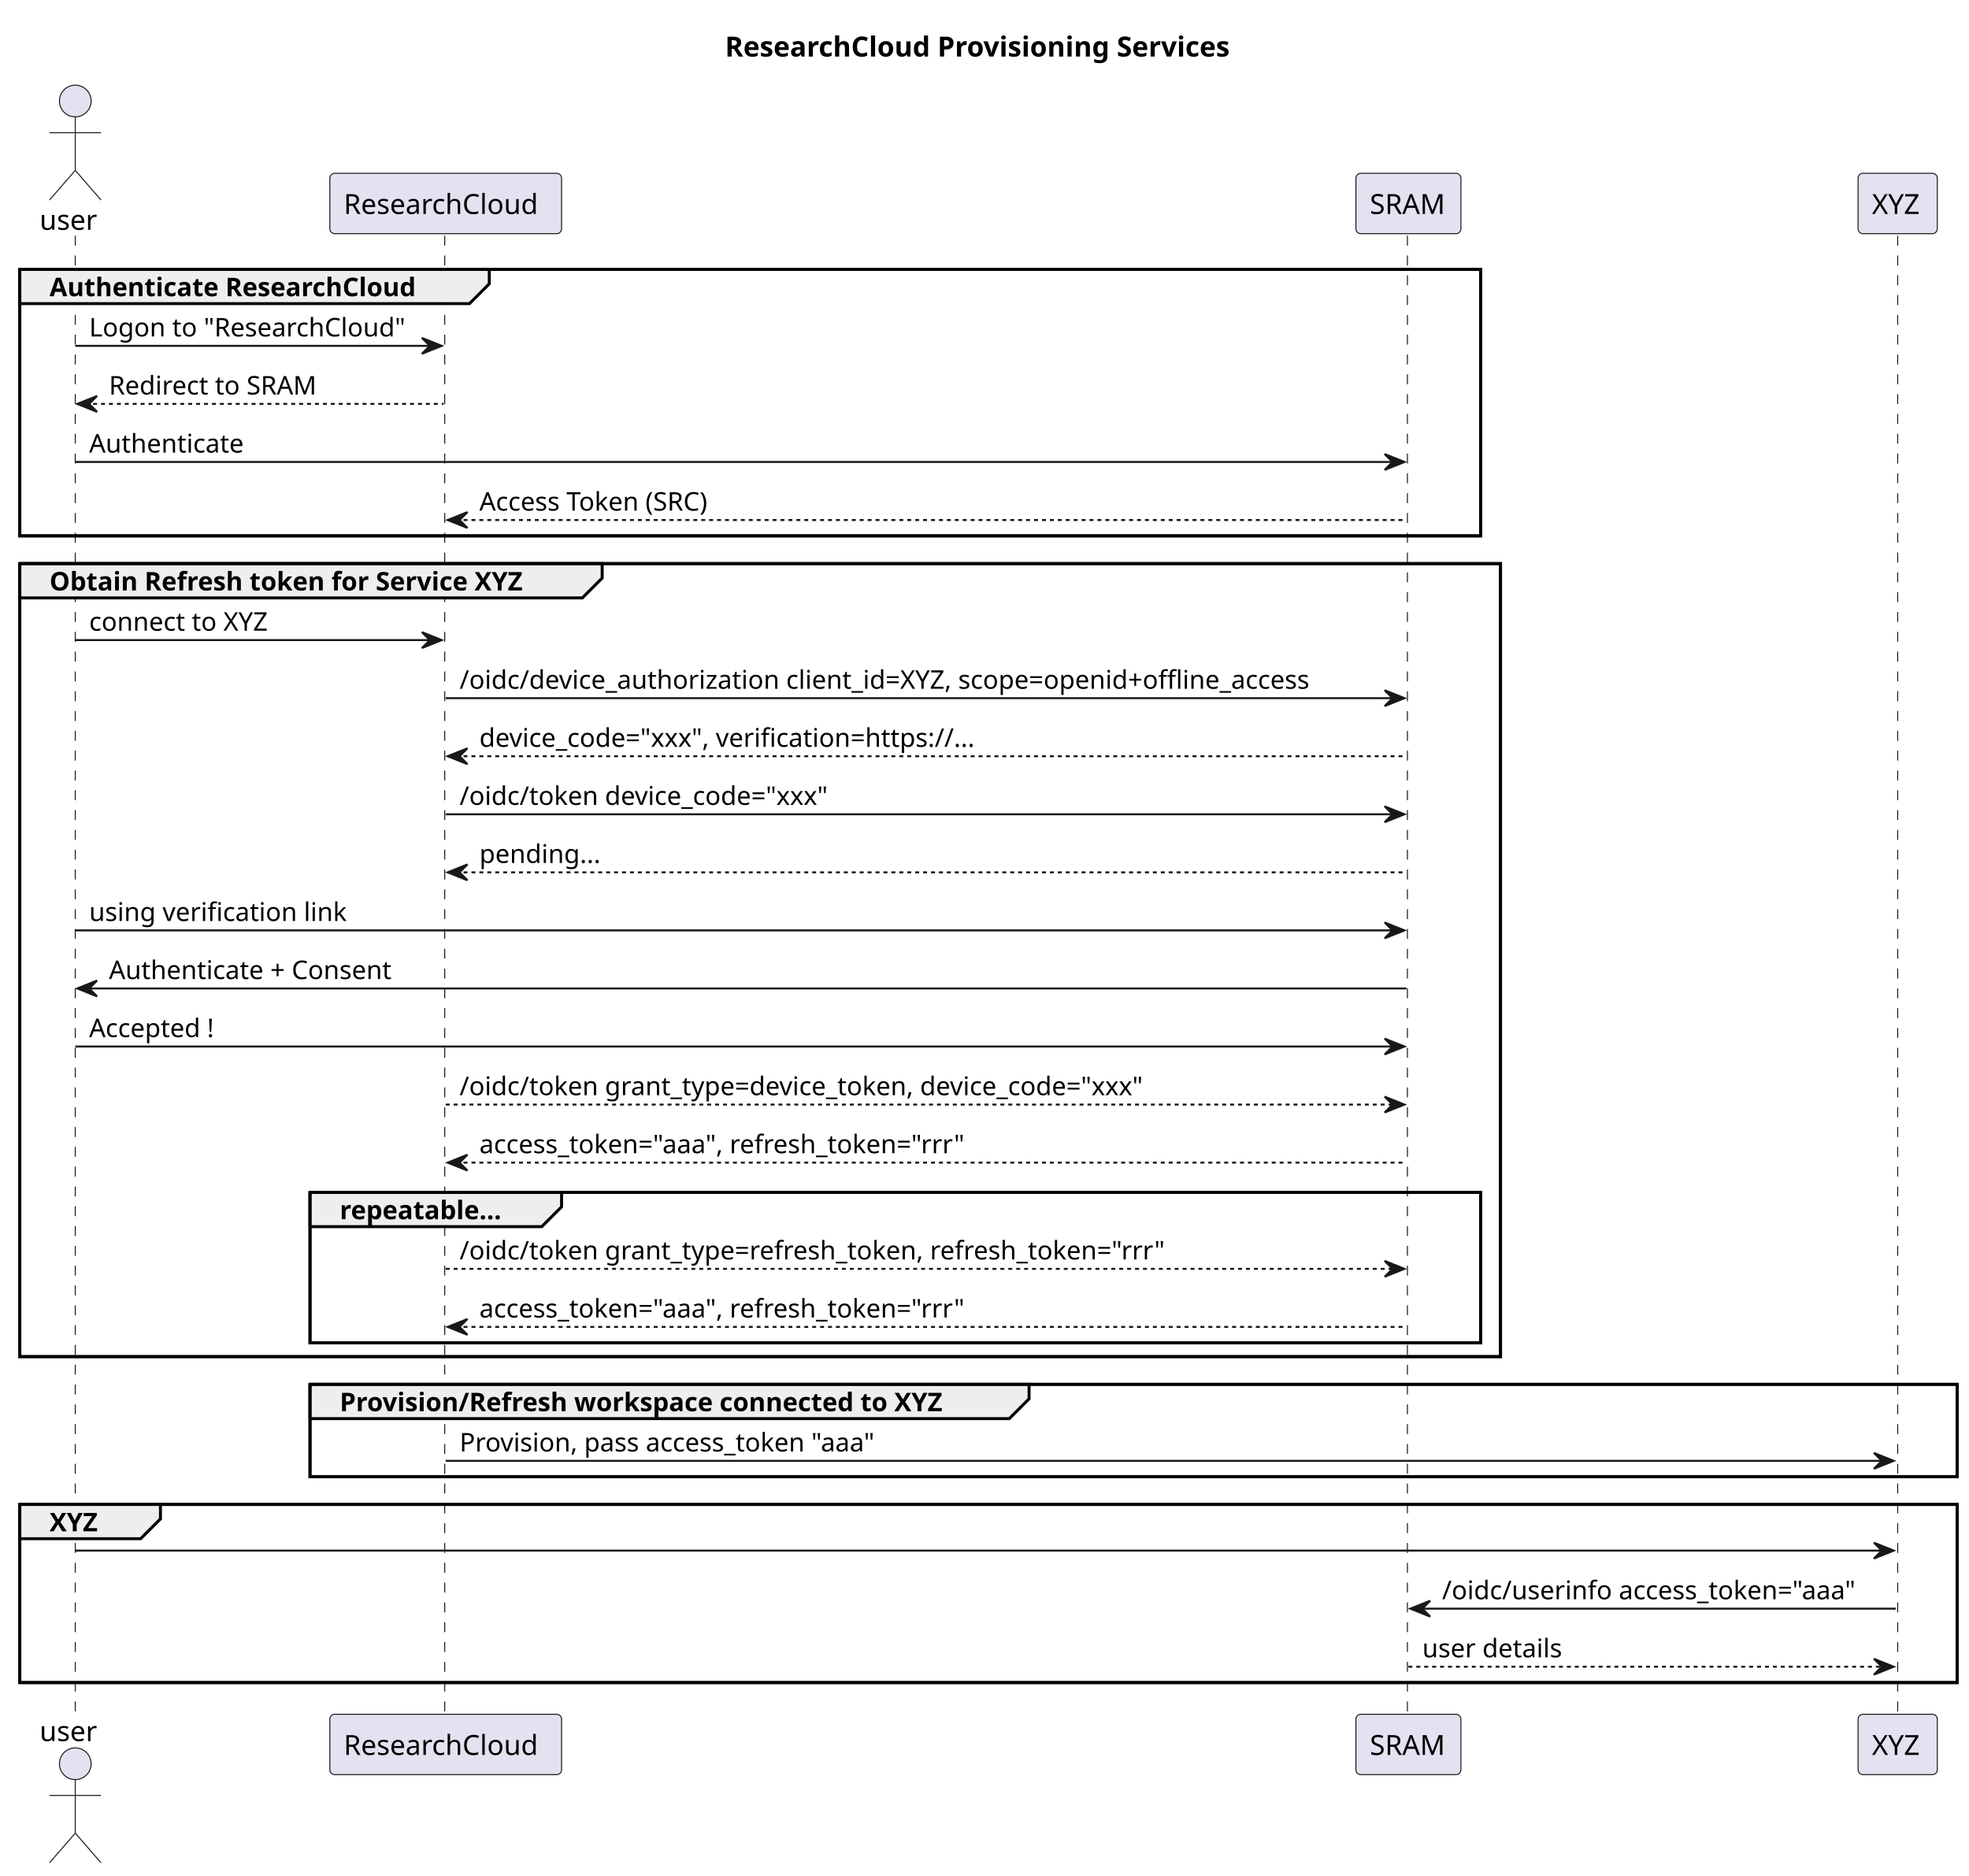
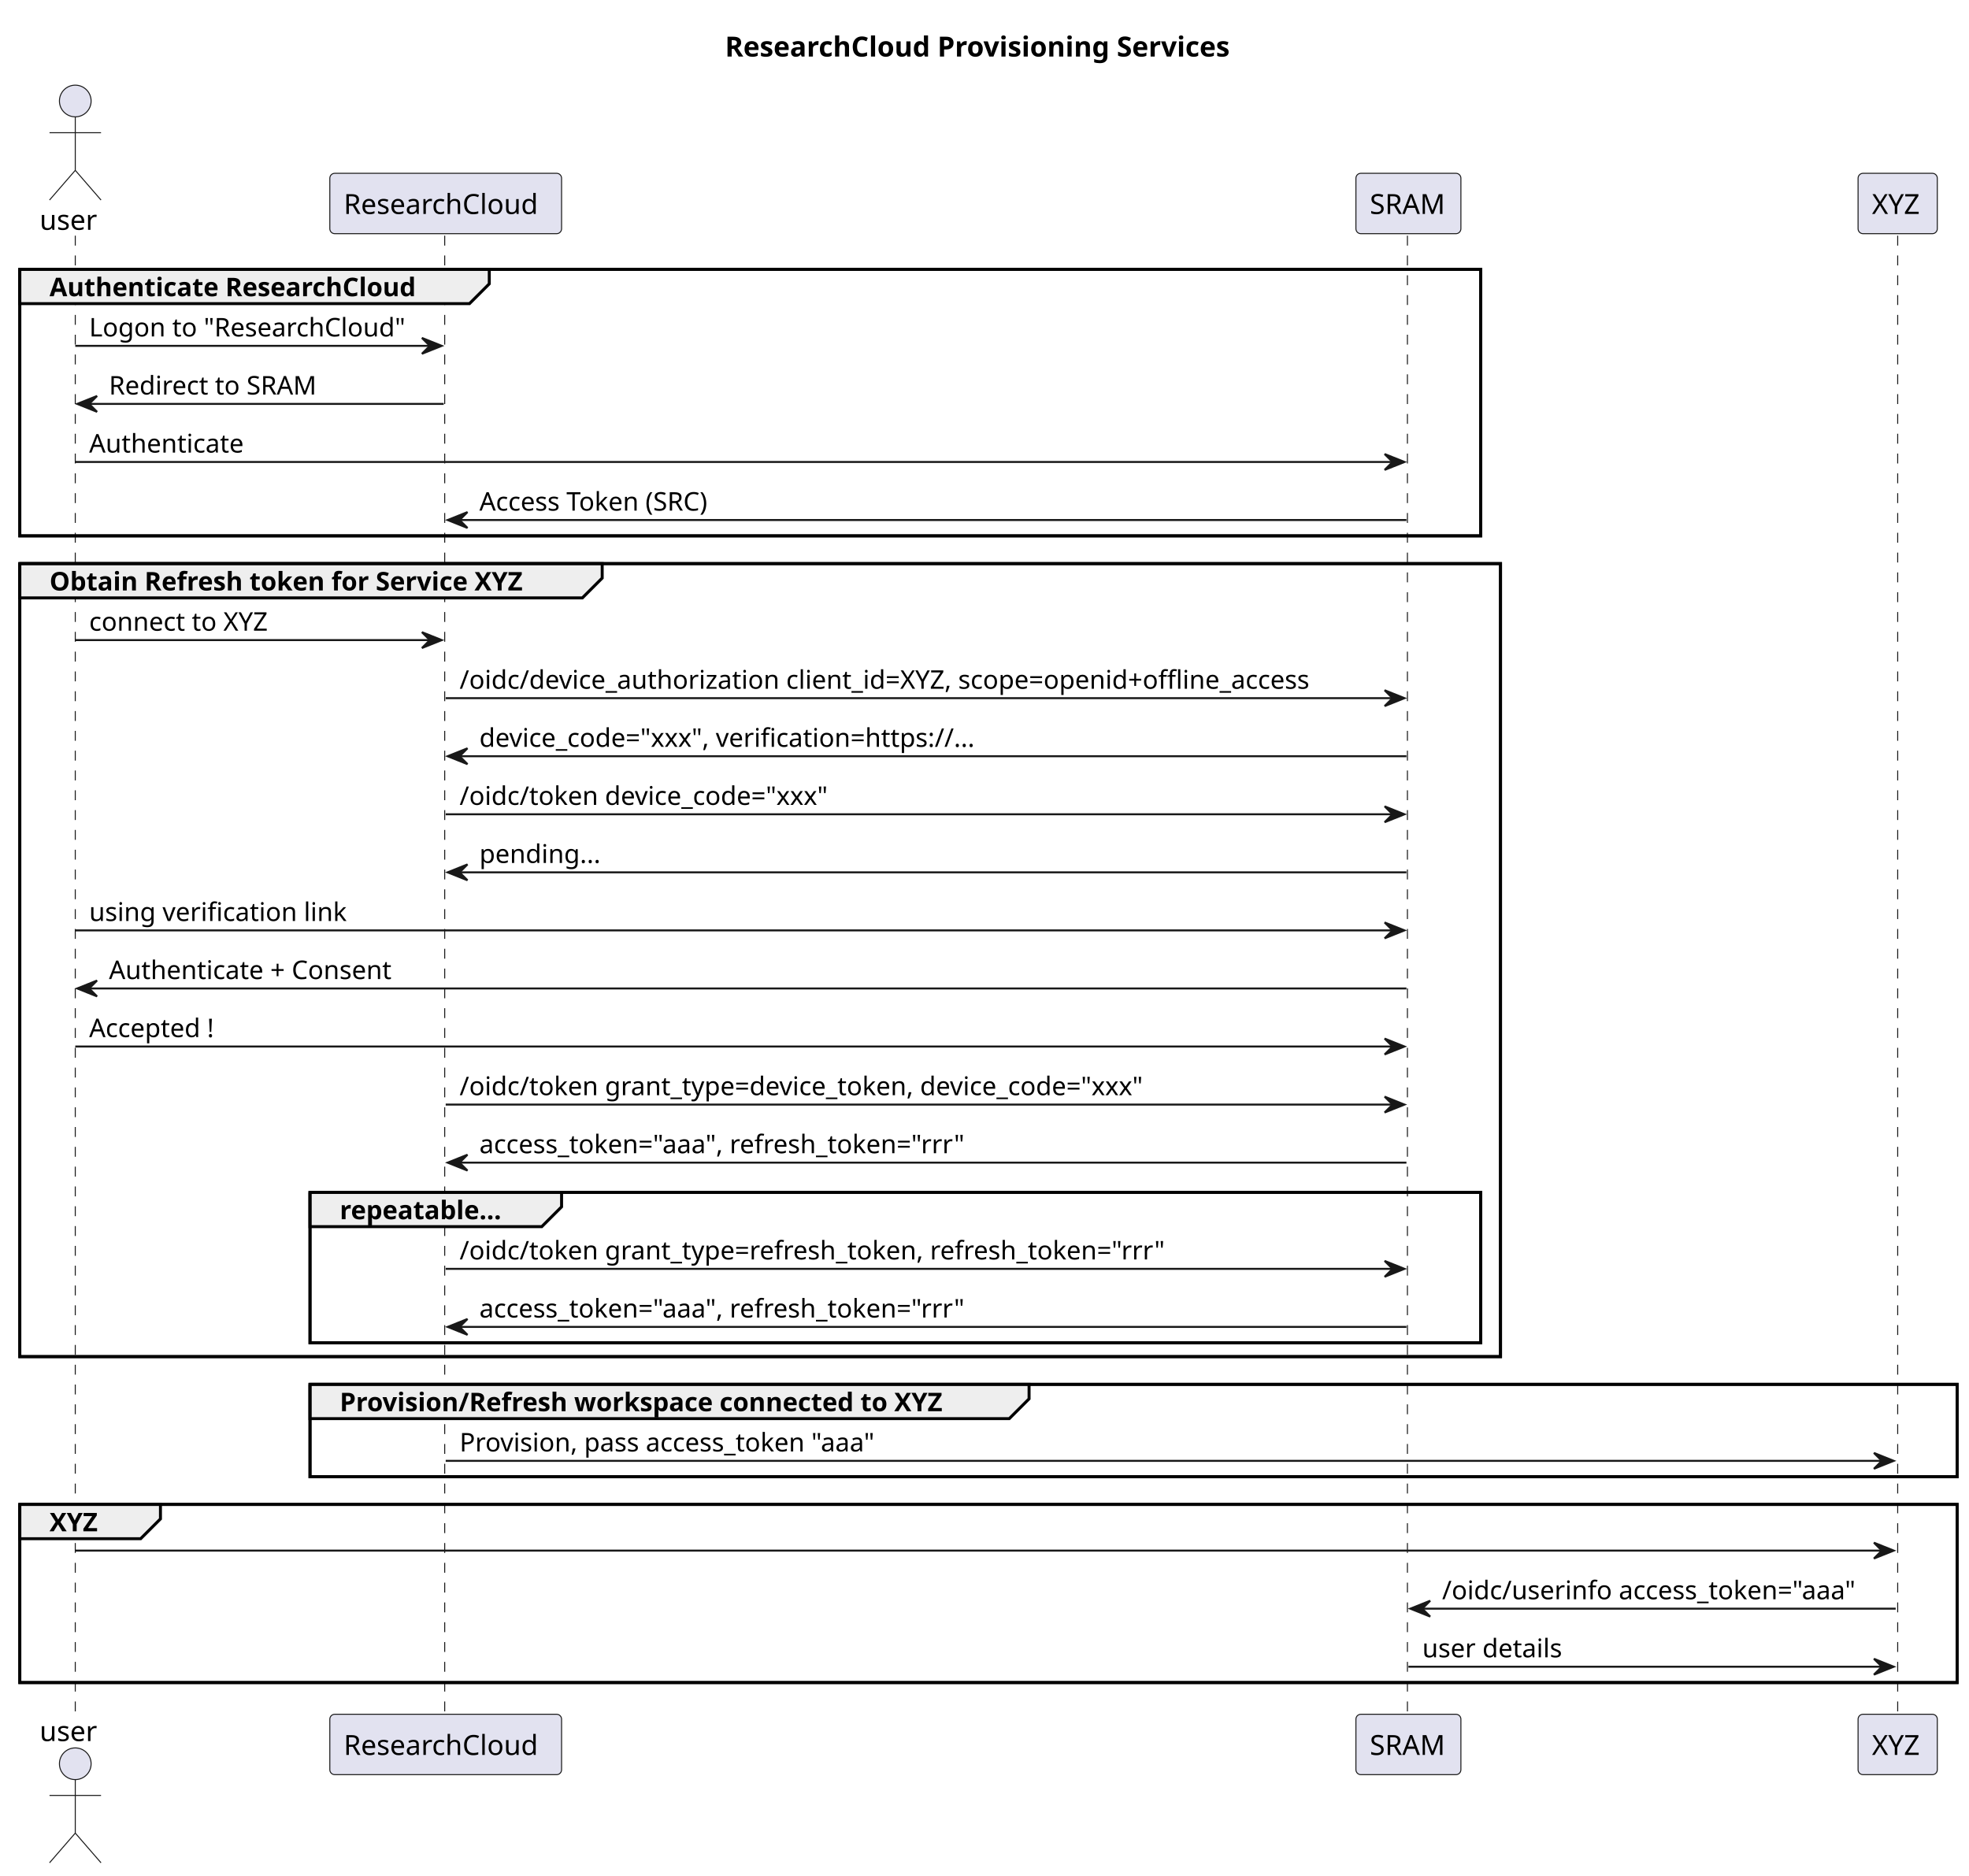
<svg xmlns="http://www.w3.org/2000/svg" contentStyleType="text/css" height="947px" preserveAspectRatio="none" style="width:994px;height:947px;background:#FFFFFF;" version="1.1" viewBox="0 0 994 947" width="994px" zoomAndPan="magnify">
  <defs />
  <g>
    <rect fill="none" height="26.488" id="_title" style="stroke:none;stroke-width:1.0;" width="275" x="361" y="10" />
    <text fill="#000000" font-family="sans-serif" font-size="14" font-weight="bold" lengthAdjust="spacing" textLength="265" x="366" y="28.535">ResearchCloud Provisioning Services</text>
    <rect fill="none" height="134.553" style="stroke:#000000;stroke-width:1.5;" width="737.5" x="10" y="135.977" />
    <rect fill="none" height="400.348" style="stroke:#000000;stroke-width:1.5;" width="747.5" x="10" y="284.529" />
    <rect fill="none" height="75.932" style="stroke:#000000;stroke-width:1.5;" width="591" x="156.5" y="601.945" />
    <rect fill="none" height="46.621" style="stroke:#000000;stroke-width:1.5;" width="831.5" x="156.5" y="698.877" />
    <rect fill="none" height="89.932" style="stroke:#000000;stroke-width:1.5;" width="978" x="10" y="759.498" />
    <line style="stroke:#181818;stroke-width:0.5;stroke-dasharray:5.0,5.0;" x1="38" x2="38" y1="118.977" y2="866.43" />
    <line style="stroke:#181818;stroke-width:0.5;stroke-dasharray:5.0,5.0;" x1="224.5" x2="224.5" y1="118.977" y2="866.43" />
    <line style="stroke:#181818;stroke-width:0.5;stroke-dasharray:5.0,5.0;" x1="710.5" x2="710.5" y1="118.977" y2="866.43" />
    <line style="stroke:#181818;stroke-width:0.5;stroke-dasharray:5.0,5.0;" x1="958" x2="958" y1="118.977" y2="866.43" />
    <text fill="#000000" font-family="sans-serif" font-size="14" lengthAdjust="spacing" textLength="30" x="20" y="116.023">user</text>
    <ellipse cx="38" cy="50.988" fill="#E2E2F0" rx="8" ry="8" style="stroke:#181818;stroke-width:0.5;" />
    <path d="M38,58.988 L38,85.988 M25,66.988 L51,66.988 M38,85.988 L25,100.988 M38,85.988 L51,100.988 " fill="none" style="stroke:#181818;stroke-width:0.5;" />
    <text fill="#000000" font-family="sans-serif" font-size="14" lengthAdjust="spacing" textLength="30" x="20" y="878.965">user</text>
    <ellipse cx="38" cy="890.418" fill="#E2E2F0" rx="8" ry="8" style="stroke:#181818;stroke-width:0.5;" />
    <path d="M38,898.418 L38,925.418 M25,906.418 L51,906.418 M38,925.418 L25,940.418 M38,925.418 L51,940.418 " fill="none" style="stroke:#181818;stroke-width:0.5;" />
    <rect fill="#E2E2F0" height="30.488" rx="2.5" ry="2.5" style="stroke:#181818;stroke-width:0.5;" width="117" x="166.5" y="87.488" />
    <text fill="#000000" font-family="sans-serif" font-size="14" lengthAdjust="spacing" textLength="103" x="173.5" y="108.023">ResearchCloud</text>
    <rect fill="#E2E2F0" height="30.488" rx="2.5" ry="2.5" style="stroke:#181818;stroke-width:0.5;" width="117" x="166.5" y="865.43" />
    <text fill="#000000" font-family="sans-serif" font-size="14" lengthAdjust="spacing" textLength="103" x="173.5" y="885.965">ResearchCloud</text>
    <rect fill="#E2E2F0" height="30.488" rx="2.5" ry="2.5" style="stroke:#181818;stroke-width:0.5;" width="53" x="684.5" y="87.488" />
    <text fill="#000000" font-family="sans-serif" font-size="14" lengthAdjust="spacing" textLength="39" x="691.5" y="108.023">SRAM</text>
    <rect fill="#E2E2F0" height="30.488" rx="2.5" ry="2.5" style="stroke:#181818;stroke-width:0.5;" width="53" x="684.5" y="865.43" />
    <text fill="#000000" font-family="sans-serif" font-size="14" lengthAdjust="spacing" textLength="39" x="691.5" y="885.965">SRAM</text>
    <rect fill="#E2E2F0" height="30.488" rx="2.5" ry="2.5" style="stroke:#181818;stroke-width:0.5;" width="40" x="938" y="87.488" />
    <text fill="#000000" font-family="sans-serif" font-size="14" lengthAdjust="spacing" textLength="26" x="945" y="108.023">XYZ</text>
    <rect fill="#E2E2F0" height="30.488" rx="2.5" ry="2.5" style="stroke:#181818;stroke-width:0.5;" width="40" x="938" y="865.43" />
    <text fill="#000000" font-family="sans-serif" font-size="14" lengthAdjust="spacing" textLength="26" x="945" y="885.965">XYZ</text>
    <path d="M10,135.977 L247,135.977 L247,143.287 L237,153.287 L10,153.287 L10,135.977 " fill="#EEEEEE" style="stroke:#000000;stroke-width:1.5;" />
    <rect fill="none" height="134.553" style="stroke:#000000;stroke-width:1.5;" width="737.5" x="10" y="135.977" />
    <text fill="#000000" font-family="sans-serif" font-size="13" font-weight="bold" lengthAdjust="spacing" textLength="192" x="25" y="149.545">Authenticate ResearchCloud</text>
    <polygon fill="#181818" points="213,170.598,223,174.598,213,178.598,217,174.598" style="stroke:#181818;stroke-width:1.0;" />
    <line style="stroke:#181818;stroke-width:1.0;" x1="38" x2="219" y1="174.598" y2="174.598" />
    <text fill="#000000" font-family="sans-serif" font-size="13" lengthAdjust="spacing" textLength="163" x="45" y="169.856">Logon to "ResearchCloud"</text>
    <polygon fill="#181818" points="49,199.908,39,203.908,49,207.908,45,203.908" style="stroke:#181818;stroke-width:1.0;" />
-     <line style="stroke:#181818;stroke-width:1.0;stroke-dasharray:2.0,2.0;" x1="43" x2="224" y1="203.908" y2="203.908" />
+     <line style="stroke:#181818;stroke-width:1.0;" x1="43" x2="224" y1="203.908" y2="203.908" />
    <text fill="#000000" font-family="sans-serif" font-size="13" lengthAdjust="spacing" textLength="107" x="55" y="199.166">Redirect to SRAM</text>
    <polygon fill="#181818" points="699,229.219,709,233.219,699,237.219,703,233.219" style="stroke:#181818;stroke-width:1.0;" />
    <line style="stroke:#181818;stroke-width:1.0;" x1="38" x2="705" y1="233.219" y2="233.219" />
    <text fill="#000000" font-family="sans-serif" font-size="13" lengthAdjust="spacing" textLength="80" x="45" y="228.477">Authenticate</text>
    <polygon fill="#181818" points="236,258.529,226,262.529,236,266.529,232,262.529" style="stroke:#181818;stroke-width:1.0;" />
-     <line style="stroke:#181818;stroke-width:1.0;stroke-dasharray:2.0,2.0;" x1="230" x2="710" y1="262.529" y2="262.529" />
+     <line style="stroke:#181818;stroke-width:1.0;" x1="230" x2="710" y1="262.529" y2="262.529" />
    <text fill="#000000" font-family="sans-serif" font-size="13" lengthAdjust="spacing" textLength="123" x="242" y="257.787">Access Token (SRC)</text>
    <path d="M10,284.529 L304,284.529 L304,291.84 L294,301.84 L10,301.84 L10,284.529 " fill="#EEEEEE" style="stroke:#000000;stroke-width:1.5;" />
    <rect fill="none" height="400.348" style="stroke:#000000;stroke-width:1.5;" width="747.5" x="10" y="284.529" />
    <text fill="#000000" font-family="sans-serif" font-size="13" font-weight="bold" lengthAdjust="spacing" textLength="249" x="25" y="298.098">Obtain Refresh token for Service XYZ</text>
    <polygon fill="#181818" points="213,319.15,223,323.15,213,327.15,217,323.15" style="stroke:#181818;stroke-width:1.0;" />
    <line style="stroke:#181818;stroke-width:1.0;" x1="38" x2="219" y1="323.15" y2="323.15" />
    <text fill="#000000" font-family="sans-serif" font-size="13" lengthAdjust="spacing" textLength="95" x="45" y="318.408">connect to XYZ</text>
    <polygon fill="#181818" points="699,348.461,709,352.461,699,356.461,703,352.461" style="stroke:#181818;stroke-width:1.0;" />
    <line style="stroke:#181818;stroke-width:1.0;" x1="225" x2="705" y1="352.461" y2="352.461" />
    <text fill="#000000" font-family="sans-serif" font-size="13" lengthAdjust="spacing" textLength="462" x="232" y="347.719">/oidc/device_authorization client_id=XYZ, scope=openid+offline_access</text>
    <polygon fill="#181818" points="236,377.772,226,381.772,236,385.772,232,381.772" style="stroke:#181818;stroke-width:1.0;" />
-     <line style="stroke:#181818;stroke-width:1.0;stroke-dasharray:2.0,2.0;" x1="230" x2="710" y1="381.772" y2="381.772" />
+     <line style="stroke:#181818;stroke-width:1.0;" x1="230" x2="710" y1="381.772" y2="381.772" />
    <text fill="#000000" font-family="sans-serif" font-size="13" lengthAdjust="spacing" textLength="273" x="242" y="377.029">device_code="xxx", verification=https://...</text>
    <polygon fill="#181818" points="699,407.082,709,411.082,699,415.082,703,411.082" style="stroke:#181818;stroke-width:1.0;" />
    <line style="stroke:#181818;stroke-width:1.0;" x1="225" x2="705" y1="411.082" y2="411.082" />
    <text fill="#000000" font-family="sans-serif" font-size="13" lengthAdjust="spacing" textLength="202" x="232" y="406.34">/oidc/token device_code="xxx"</text>
    <polygon fill="#181818" points="236,436.393,226,440.393,236,444.393,232,440.393" style="stroke:#181818;stroke-width:1.0;" />
-     <line style="stroke:#181818;stroke-width:1.0;stroke-dasharray:2.0,2.0;" x1="230" x2="710" y1="440.393" y2="440.393" />
+     <line style="stroke:#181818;stroke-width:1.0;" x1="230" x2="710" y1="440.393" y2="440.393" />
    <text fill="#000000" font-family="sans-serif" font-size="13" lengthAdjust="spacing" textLength="63" x="242" y="435.65">pending...</text>
    <polygon fill="#181818" points="699,465.703,709,469.703,699,473.703,703,469.703" style="stroke:#181818;stroke-width:1.0;" />
    <line style="stroke:#181818;stroke-width:1.0;" x1="38" x2="705" y1="469.703" y2="469.703" />
    <text fill="#000000" font-family="sans-serif" font-size="13" lengthAdjust="spacing" textLength="138" x="45" y="464.961">using verification link</text>
    <polygon fill="#181818" points="49,495.014,39,499.014,49,503.014,45,499.014" style="stroke:#181818;stroke-width:1.0;" />
    <line style="stroke:#181818;stroke-width:1.0;" x1="43" x2="710" y1="499.014" y2="499.014" />
    <text fill="#000000" font-family="sans-serif" font-size="13" lengthAdjust="spacing" textLength="150" x="55" y="494.272">Authenticate + Consent</text>
    <polygon fill="#181818" points="699,524.324,709,528.324,699,532.324,703,528.324" style="stroke:#181818;stroke-width:1.0;" />
    <line style="stroke:#181818;stroke-width:1.0;" x1="38" x2="705" y1="528.324" y2="528.324" />
    <text fill="#000000" font-family="sans-serif" font-size="13" lengthAdjust="spacing" textLength="66" x="45" y="523.582">Accepted !</text>
    <polygon fill="#181818" points="699,553.635,709,557.635,699,561.635,703,557.635" style="stroke:#181818;stroke-width:1.0;" />
-     <line style="stroke:#181818;stroke-width:1.0;stroke-dasharray:2.0,2.0;" x1="225" x2="705" y1="557.635" y2="557.635" />
+     <line style="stroke:#181818;stroke-width:1.0;" x1="225" x2="705" y1="557.635" y2="557.635" />
    <text fill="#000000" font-family="sans-serif" font-size="13" lengthAdjust="spacing" textLength="370" x="232" y="552.893">/oidc/token grant_type=device_token, device_code="xxx"</text>
    <polygon fill="#181818" points="236,582.945,226,586.945,236,590.945,232,586.945" style="stroke:#181818;stroke-width:1.0;" />
-     <line style="stroke:#181818;stroke-width:1.0;stroke-dasharray:2.0,2.0;" x1="230" x2="710" y1="586.945" y2="586.945" />
+     <line style="stroke:#181818;stroke-width:1.0;" x1="230" x2="710" y1="586.945" y2="586.945" />
    <text fill="#000000" font-family="sans-serif" font-size="13" lengthAdjust="spacing" textLength="256" x="242" y="582.203">access_token="aaa", refresh_token="rrr"</text>
    <path d="M156.5,601.945 L283.5,601.945 L283.5,609.256 L273.5,619.256 L156.5,619.256 L156.5,601.945 " fill="#EEEEEE" style="stroke:#000000;stroke-width:1.5;" />
    <rect fill="none" height="75.932" style="stroke:#000000;stroke-width:1.5;" width="591" x="156.5" y="601.945" />
    <text fill="#000000" font-family="sans-serif" font-size="13" font-weight="bold" lengthAdjust="spacing" textLength="82" x="171.5" y="615.514">repeatable...</text>
    <polygon fill="#181818" points="699,636.566,709,640.566,699,644.566,703,640.566" style="stroke:#181818;stroke-width:1.0;" />
-     <line style="stroke:#181818;stroke-width:1.0;stroke-dasharray:2.0,2.0;" x1="225" x2="705" y1="640.566" y2="640.566" />
+     <line style="stroke:#181818;stroke-width:1.0;" x1="225" x2="705" y1="640.566" y2="640.566" />
    <text fill="#000000" font-family="sans-serif" font-size="13" lengthAdjust="spacing" textLength="375" x="232" y="635.824">/oidc/token grant_type=refresh_token, refresh_token="rrr"</text>
    <polygon fill="#181818" points="236,665.877,226,669.877,236,673.877,232,669.877" style="stroke:#181818;stroke-width:1.0;" />
-     <line style="stroke:#181818;stroke-width:1.0;stroke-dasharray:2.0,2.0;" x1="230" x2="710" y1="669.877" y2="669.877" />
+     <line style="stroke:#181818;stroke-width:1.0;" x1="230" x2="710" y1="669.877" y2="669.877" />
    <text fill="#000000" font-family="sans-serif" font-size="13" lengthAdjust="spacing" textLength="256" x="242" y="665.135">access_token="aaa", refresh_token="rrr"</text>
    <path d="M156.5,698.877 L519.5,698.877 L519.5,706.188 L509.5,716.188 L156.5,716.188 L156.5,698.877 " fill="#EEEEEE" style="stroke:#000000;stroke-width:1.5;" />
    <rect fill="none" height="46.621" style="stroke:#000000;stroke-width:1.5;" width="831.5" x="156.5" y="698.877" />
    <text fill="#000000" font-family="sans-serif" font-size="13" font-weight="bold" lengthAdjust="spacing" textLength="318" x="171.5" y="712.445">Provision/Refresh workspace connected to XYZ</text>
    <polygon fill="#181818" points="946,733.498,956,737.498,946,741.498,950,737.498" style="stroke:#181818;stroke-width:1.0;" />
    <line style="stroke:#181818;stroke-width:1.0;" x1="225" x2="952" y1="737.498" y2="737.498" />
    <text fill="#000000" font-family="sans-serif" font-size="13" lengthAdjust="spacing" textLength="219" x="232" y="732.756">Provision, pass access_token "aaa"</text>
    <path d="M10,759.498 L81,759.498 L81,766.809 L71,776.809 L10,776.809 L10,759.498 " fill="#EEEEEE" style="stroke:#000000;stroke-width:1.5;" />
    <rect fill="none" height="89.932" style="stroke:#000000;stroke-width:1.5;" width="978" x="10" y="759.498" />
    <text fill="#000000" font-family="sans-serif" font-size="13" font-weight="bold" lengthAdjust="spacing" textLength="26" x="25" y="773.066">XYZ</text>
    <polygon fill="#181818" points="946,778.809,956,782.809,946,786.809,950,782.809" style="stroke:#181818;stroke-width:1.0;" />
    <line style="stroke:#181818;stroke-width:1.0;" x1="38" x2="952" y1="782.809" y2="782.809" />
    <polygon fill="#181818" points="722,808.119,712,812.119,722,816.119,718,812.119" style="stroke:#181818;stroke-width:1.0;" />
    <line style="stroke:#181818;stroke-width:1.0;" x1="716" x2="957" y1="812.119" y2="812.119" />
    <text fill="#000000" font-family="sans-serif" font-size="13" lengthAdjust="spacing" textLength="223" x="728" y="807.377">/oidc/userinfo access_token="aaa"</text>
    <polygon fill="#181818" points="946,837.43,956,841.43,946,845.43,950,841.43" style="stroke:#181818;stroke-width:1.0;" />
-     <line style="stroke:#181818;stroke-width:1.0;stroke-dasharray:2.0,2.0;" x1="711" x2="952" y1="841.43" y2="841.43" />
+     <line style="stroke:#181818;stroke-width:1.0;" x1="711" x2="952" y1="841.43" y2="841.43" />
    <text fill="#000000" font-family="sans-serif" font-size="13" lengthAdjust="spacing" textLength="73" x="718" y="836.688">user details</text>
  </g>
</svg>
